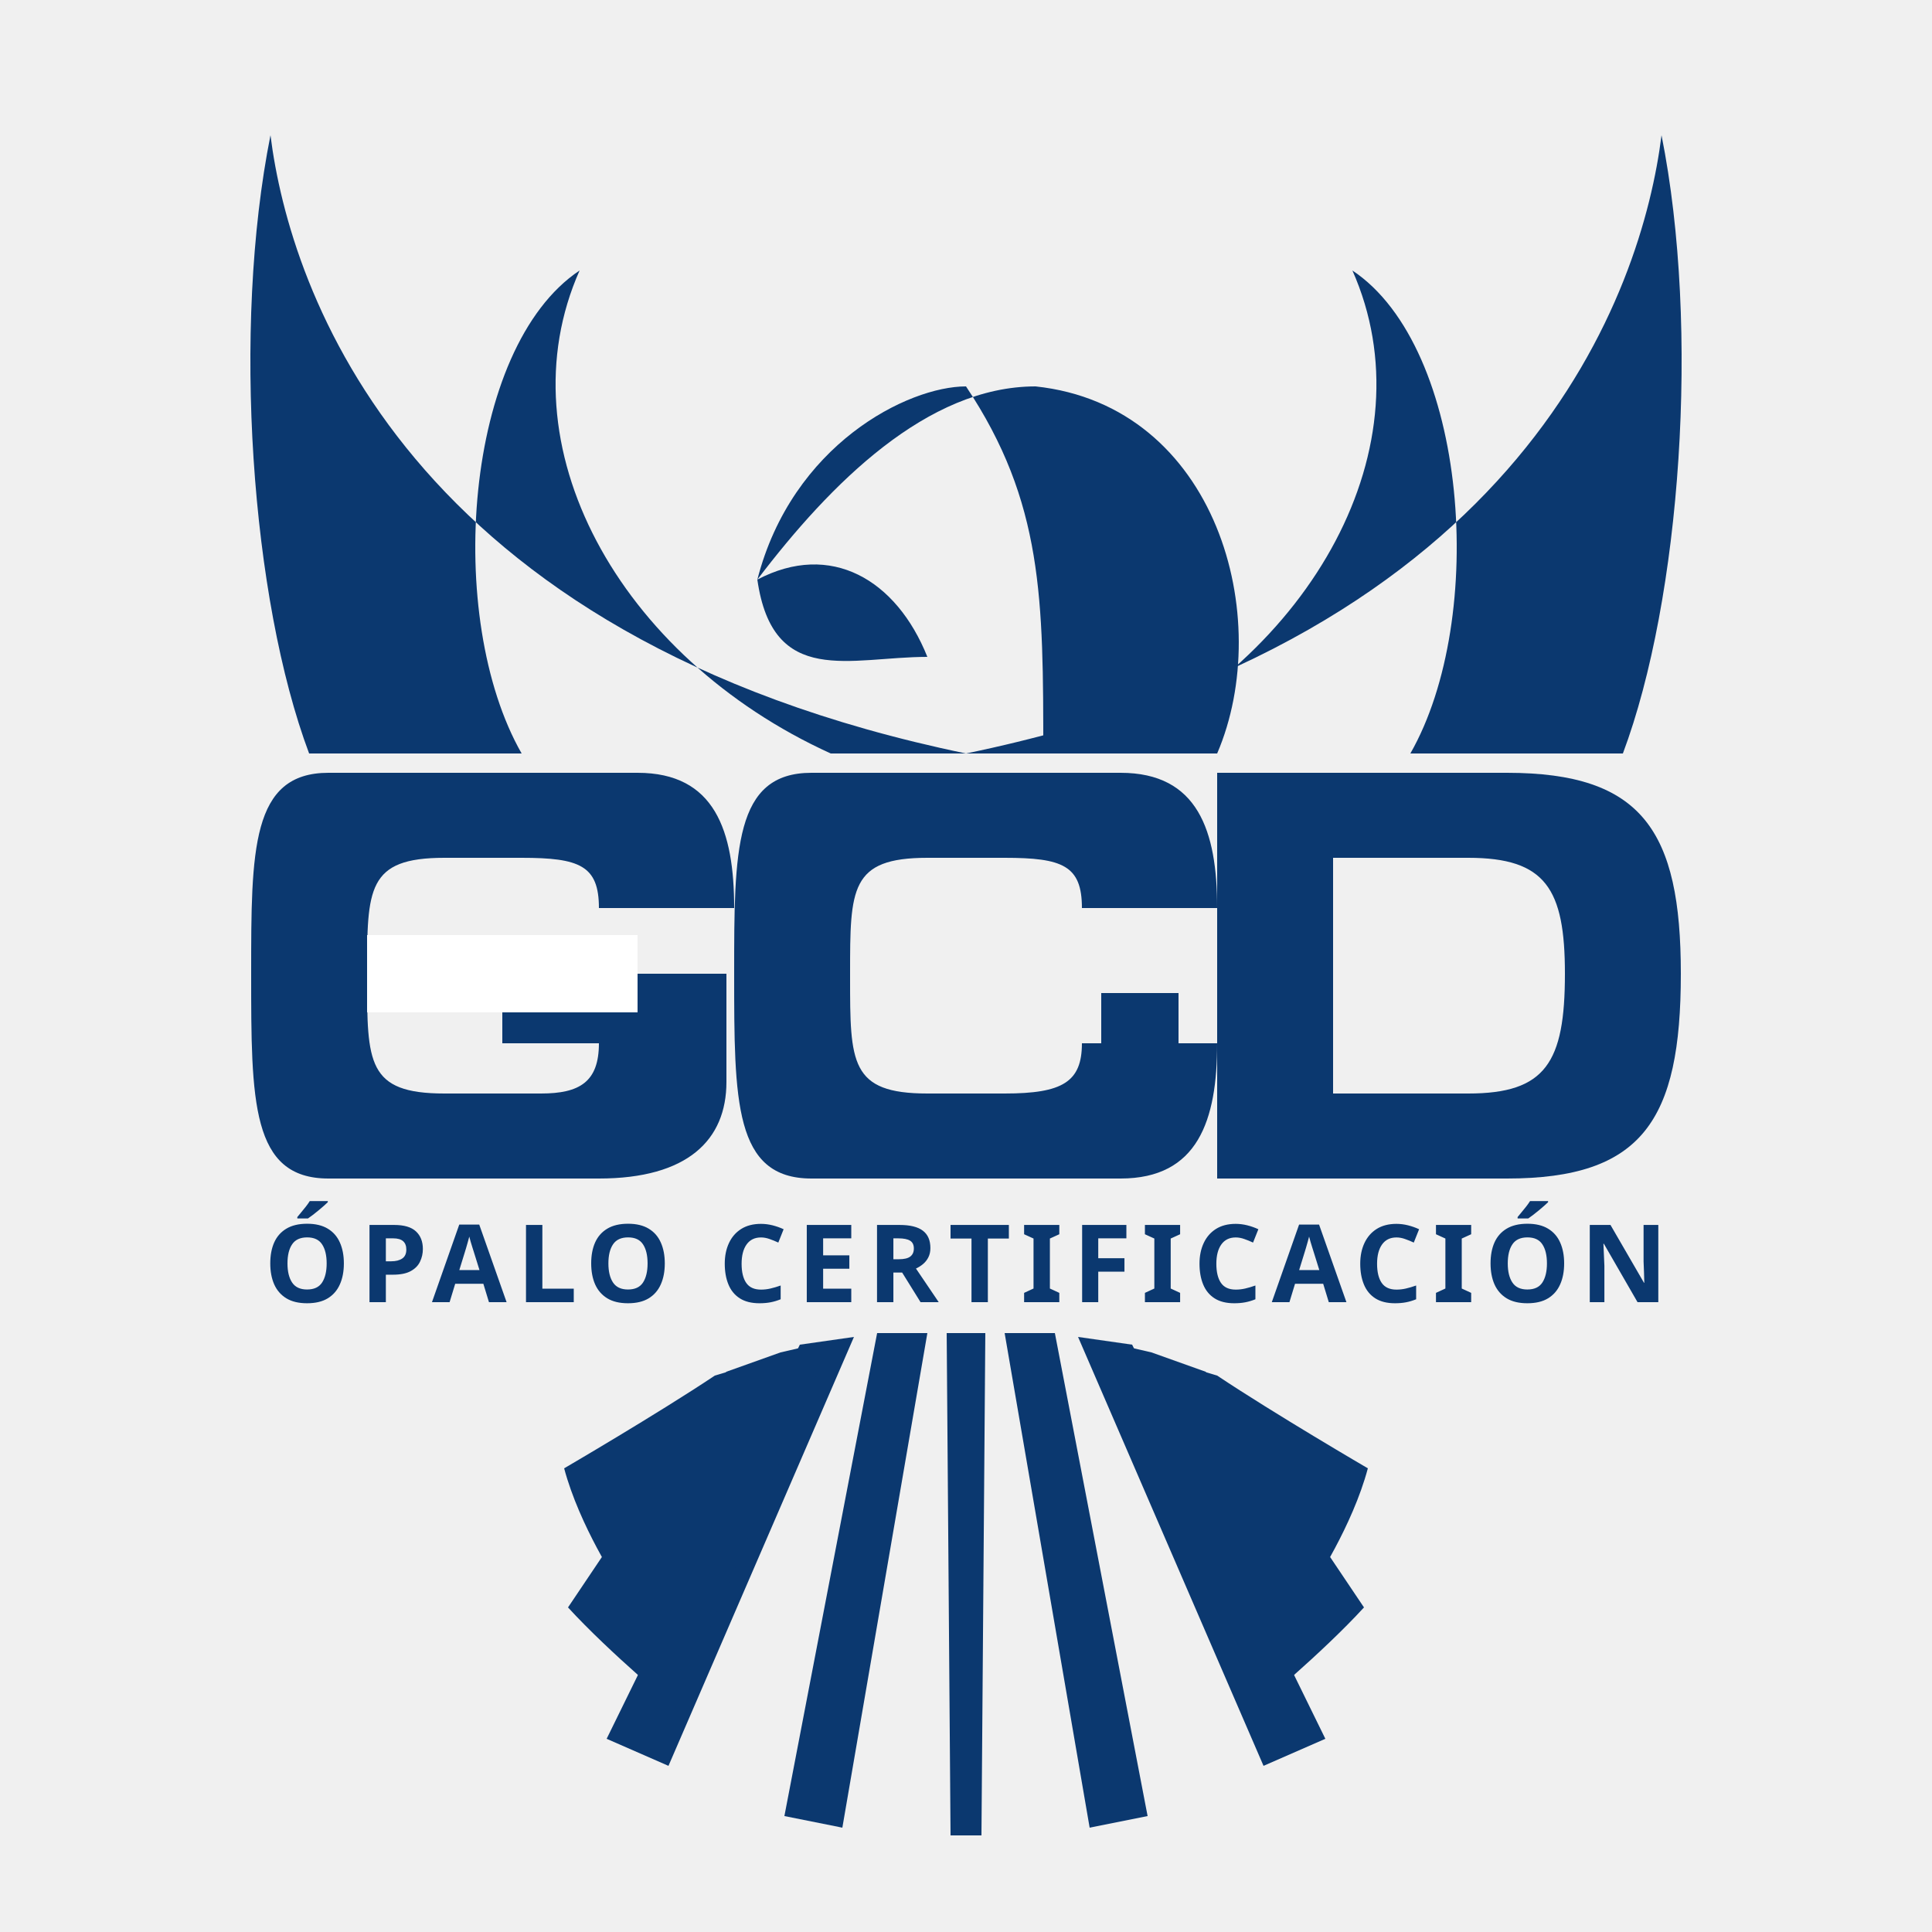
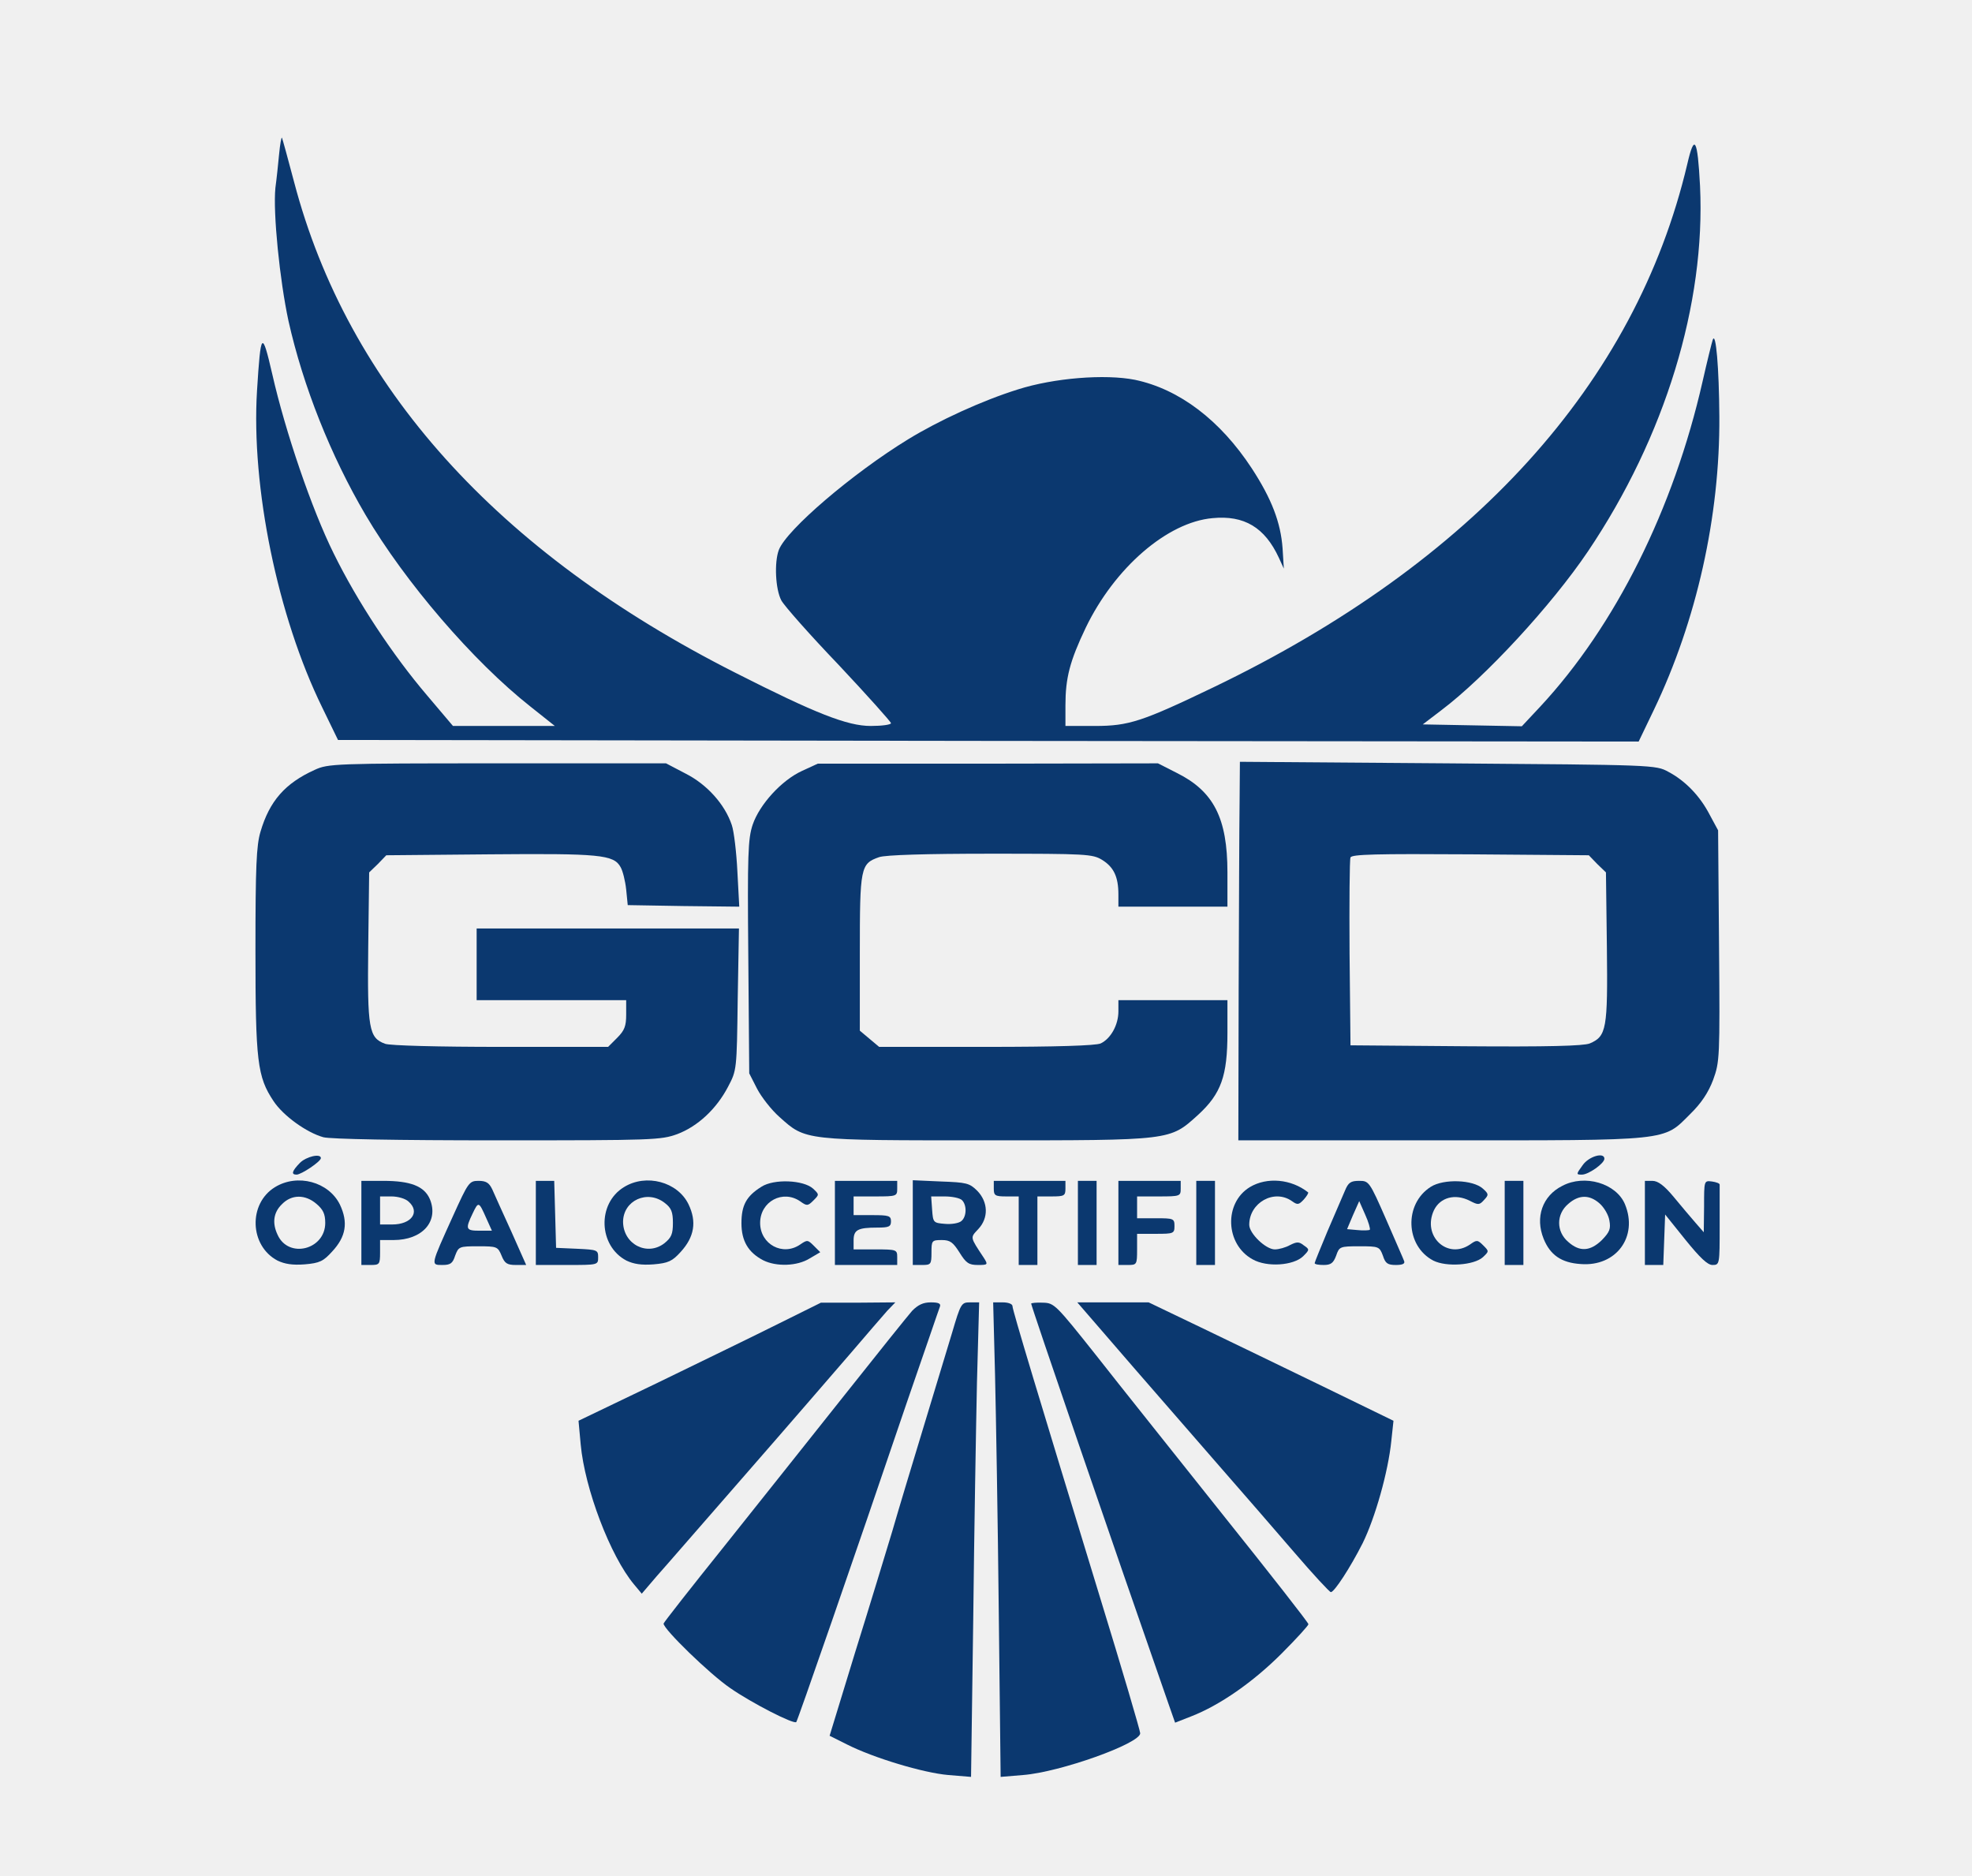
- <svg xmlns="http://www.w3.org/2000/svg" viewBox="0 0 500 500" width="100%" height="100%">
-   <g fill="#0b386f">
-     <path d="M 430 35 C 440 85 435 155 420 195 C 400 195 385 195 365 195 C 385 160 380 90 350 70 C 370 115 340 170 285 195 L 215 195 C 160 170 130 115 150 70 C 120 90 115 160 135 195 C 115 195 100 195 80 195 C 65 155 60 85 70 35 C 75 75 105 165 250 195 C 395 165 425 75 430 35 Z" />
-     <path d="M 270 195 C 270 155 270 130 250 100 C 235 100 205 115 196 150 C 215 140 232 150 240 170 C 220 170 200 178 196 150 C 215 125 240 100 268 100 C 315 105 330 160 315 195 Z" />
-     <path d="M 245 345 L 255 345 L 254 475 L 246 475 Z" />
-     <path d="M 260 345 L 273 345 L 297 470 L 282 473 Z" />
-     <path d="M 279 346 L 293 348 L 343 450 L 327 457 Z" />
-     <path d="M 298 350 L 311 354 L 354 416 C 354 416 345 422 342 425 Z" fill-opacity="0" />
-     <path d="M 298 350 L 312 355 L 353 416 C 342 428 325 442 325 442 L 285 347 Z" />
-     <path d="M 315 356 C 330 366 354 380 354 380 C 350 395 340 410 340 410 L 305 353 Z" />
-     <path d="M 240 345 L 227 345 L 203 470 L 218 473 Z" />
-     <path d="M 221 346 L 207 348 L 157 450 L 173 457 Z" />
-     <path d="M 202 350 L 188 355 L 147 416 C 158 428 175 442 175 442 L 215 347 Z" />
-     <path d="M 185 356 C 170 366 146 380 146 380 C 150 395 160 410 160 410 L 195 353 Z" />
-     <path d="M 85 200 L 165 200 C 185 200 190 215 190 235 L 155 235 C 155 224 150 222 135 222 L 115 222 C 95 222 95 230 95 252 L 95 253 C 95 275 95 283 115 283 L 140 283 C 150 283 155 280 155 270 L 130 270 L 130 252 L 188 252 L 188 280 C 188 295 178 305 155 305 L 85 305 C 65 305 65 285 65 252 C 65 220 65 200 85 200 Z" />
-     <path d="M 210 200 L 290 200 C 310 200 315 215 315 235 L 280 235 C 280 224 275 222 260 222 L 240 222 C 220 222 220 230 220 252 L 220 253 C 220 275 220 283 240 283 L 260 283 C 275 283 280 280 280 270 L 315 270 C 315 290 310 305 290 305 L 210 305 C 190 305 190 285 190 252 C 190 220 190 200 210 200 Z" />
-     <path d="M 315 200 L 390 200 C 425 200 435 215 435 252 C 435 290 425 305 390 305 L 315 305 Z M 345 222 L 345 283 L 380 283 C 400 283 405 275 405 252 C 405 230 400 222 380 222 Z" />
-     <path d="M 95 242 L 165 242 L 165 262 L 95 262 Z" fill="#ffffff" />
-     <path d="M 235 257 L 305 257 L 305 275 L 285 275 L 285 257 Z" fill="#0b386f" />
+ <svg xmlns="http://www.w3.org/2000/svg" version="1.0" width="633pt" height="602pt" viewBox="0 0 633 602" preserveAspectRatio="xMidYMid meet">
+   <g transform="translate(0,602) scale(0.1,-0.1)" fill="#0b386f" stroke="none">
+     <path d="M896 5526 c-3 -31 -8 -80 -12 -109 -8 -80 14 -297 42 -427 47 -210 136 -433 247 -622 127 -216 346 -471 530 -616 l78 -62 -163 0 -164 0 -83 98 c-110 129 -224 301 -300 456 -70 141 -155 390 -197 575 -33 143 -37 138 -49 -53 -19 -309 66 -724 209 -1016 l51 -105 2087 -3 2088 -2 49 102 c137 286 212 621 210 941 -1 157 -11 273 -21 247 -3 -8 -18 -69 -33 -135 -93 -409 -280 -784 -521 -1043 l-59 -63 -159 3 -159 3 59 45 c142 107 355 338 471 510 248 368 378 795 360 1173 -8 153 -18 170 -41 70 -166 -703 -687 -1278 -1521 -1679 -229 -110 -272 -124 -380 -124 l-95 0 0 66 c0 88 14 142 65 249 93 193 262 339 407 352 102 10 168 -30 213 -127 l16 -35 -4 65 c-6 83 -35 159 -99 257 -101 154 -232 254 -375 284 -96 19 -260 6 -376 -31 -115 -36 -254 -100 -352 -160 -178 -109 -390 -290 -415 -355 -15 -40 -11 -126 8 -162 9 -17 92 -111 185 -208 92 -98 167 -182 167 -186 0 -5 -29 -9 -65 -9 -75 0 -177 40 -435 171 -765 387 -1244 920 -1416 1575 -20 76 -38 141 -39 142 -2 2 -6 -21 -9 -52z" />
+     <path d="M3979 3445 c-1 -71 -2 -345 -3 -607 l-1 -478 646 0 c745 0 717 -3 804 84 36 35 59 70 74 110 21 58 22 69 19 430 l-3 371 -27 50 c-31 60 -78 109 -133 138 -40 22 -47 22 -708 27 l-667 5 -1 -130z m1148 -198 l28 -27 3 -240 c3 -263 -1 -286 -55 -309 -20 -8 -135 -11 -398 -9 l-370 3 -3 295 c-1 162 0 301 3 308 4 10 81 12 385 10 l380 -3 27 -28z" />
+     <path d="M1010 3549 c-95 -43 -145 -100 -174 -199 -13 -44 -16 -111 -16 -380 0 -357 6 -406 58 -484 31 -47 106 -101 160 -116 23 -6 235 -10 559 -10 502 0 524 1 577 20 66 25 126 81 163 152 28 53 28 54 31 281 l4 227 -421 0 -421 0 0 -115 0 -115 240 0 240 0 0 -46 c0 -37 -5 -51 -29 -75 l-29 -29 -346 0 c-195 0 -356 4 -370 10 -52 19 -57 48 -54 310 l3 240 28 27 27 28 333 3 c352 3 397 -1 419 -41 7 -12 15 -44 18 -72 l5 -50 179 -3 179 -2 -6 112 c-3 62 -11 130 -18 150 -22 66 -79 130 -148 165 l-63 33 -541 0 c-523 0 -544 -1 -587 -21z" />
+     <path d="M2575 3546 c-66 -30 -137 -108 -159 -173 -15 -45 -17 -95 -14 -424 l3 -374 25 -49 c14 -27 46 -68 72 -91 85 -76 75 -75 664 -75 599 0 588 -1 680 82 74 68 94 125 94 263 l0 105 -175 0 -175 0 0 -36 c0 -44 -25 -88 -57 -103 -16 -7 -142 -11 -368 -11 l-343 0 -31 26 -31 26 0 249 c0 276 2 287 62 308 20 7 150 11 357 11 308 0 328 -1 359 -20 37 -23 52 -54 52 -111 l0 -39 175 0 175 0 0 110 c0 174 -44 260 -162 319 l-61 31 -546 -1 -546 0 -50 -23z" />
+     <path d="M962 2287 c-25 -26 -28 -37 -10 -37 15 0 78 42 78 53 0 16 -48 5 -68 -16z" />
+     <path d="M5080 2280 c-21 -29 -21 -30 -2 -30 21 0 72 36 72 51 0 22 -50 8 -70 -21z" />
+     <path d="M883 2210 c-87 -53 -82 -189 8 -236 23 -11 48 -15 87 -12 48 4 60 10 88 41 45 48 52 94 25 151 -36 73 -136 100 -208 56z m133 -54 c21 -18 28 -32 28 -61 0 -86 -118 -116 -153 -38 -18 38 -13 72 14 98 31 32 75 32 111 1z" />
+     <path d="M1160 2095 l0 -135 30 0 c28 0 30 2 30 40 l0 40 43 0 c93 0 146 60 117 131 -18 42 -62 59 -150 59 l-70 0 0 -135z m152 68 c37 -33 9 -73 -53 -73 l-39 0 0 45 0 45 37 0 c20 0 45 -7 55 -17z" />
+     <path d="M1454 2117 c-72 -159 -72 -157 -34 -157 26 0 33 5 41 30 11 29 13 30 74 30 60 0 63 -1 75 -30 10 -25 18 -30 46 -30 l33 0 -48 108 c-27 59 -54 119 -61 135 -10 21 -20 27 -44 27 -30 0 -33 -5 -82 -113z m107 -7 l18 -40 -39 0 c-45 0 -47 5 -23 55 19 40 20 39 44 -15z" />
+     <path d="M1720 2095 l0 -135 100 0 c100 0 100 0 100 25 0 23 -3 24 -67 27 l-68 3 -3 108 -3 107 -29 0 -30 0 0 -135z" />
+     <path d="M2003 2210 c-87 -53 -82 -189 8 -236 23 -11 48 -15 87 -12 47 4 60 10 87 40 44 48 52 97 25 153 -35 72 -136 99 -207 55z m131 -51 c21 -16 26 -29 26 -64 0 -36 -5 -47 -27 -65 -55 -43 -132 -4 -133 68 0 69 78 105 134 61z" />
+     <path d="M2444 2211 c-48 -30 -64 -59 -64 -117 0 -57 22 -94 70 -119 42 -21 109 -19 149 6 l34 20 -21 21 c-19 19 -21 19 -43 4 -56 -39 -129 0 -129 69 0 69 73 108 129 69 21 -15 24 -15 42 3 19 19 19 19 -1 38 -31 28 -126 32 -166 6z" />
+     <path d="M2680 2095 l0 -135 100 0 100 0 0 25 c0 24 -2 25 -70 25 l-70 0 0 29 c0 34 14 41 76 41 37 0 44 3 44 20 0 18 -7 20 -60 20 l-60 0 0 30 0 30 70 0 c68 0 70 1 70 25 l0 25 -100 0 -100 0 0 -135z" />
+     <path d="M2930 2096 l0 -136 30 0 c28 0 30 2 30 40 0 38 1 40 33 40 27 0 36 -7 57 -40 21 -34 30 -40 59 -40 32 0 33 1 19 23 -45 68 -44 64 -18 92 34 36 32 87 -3 123 -25 25 -35 27 -117 30 l-90 4 0 -136z m158 72 c16 -16 15 -53 -2 -67 -8 -7 -32 -11 -53 -9 -37 3 -38 4 -41 46 l-3 42 43 0 c24 0 49 -5 56 -12z" />
+     <path d="M3190 2205 c0 -22 4 -25 40 -25 l40 0 0 -110 0 -110 30 0 30 0 0 110 0 110 45 0 c41 0 45 2 45 25 l0 25 -115 0 -115 0 0 -25z" />
+     <path d="M3460 2095 l0 -135 30 0 30 0 0 135 0 135 -30 0 -30 0 0 -135z" />
+     <path d="M3590 2095 l0 -135 30 0 c29 0 30 1 30 50 l0 50 60 0 c57 0 60 1 60 25 0 24 -3 25 -60 25 l-60 0 0 35 0 35 70 0 c68 0 70 1 70 25 l0 25 -100 0 -100 0 0 -135z" />
+     <path d="M3840 2095 l0 -135 30 0 30 0 0 135 0 135 -30 0 -30 0 0 -135z" />
+     <path d="M4012 2210 c-84 -51 -79 -184 9 -232 46 -26 131 -20 162 10 21 21 21 22 2 35 -15 12 -22 12 -44 1 -14 -8 -36 -14 -49 -14 -29 0 -82 51 -82 79 0 71 80 116 137 76 18 -13 22 -12 38 5 10 11 16 22 14 23 -54 43 -132 50 -187 17z" />
+     <path d="M4317 2198 c-8 -18 -33 -77 -56 -130 -22 -53 -41 -99 -41 -102 0 -4 13 -6 29 -6 23 0 31 6 40 30 10 29 12 30 75 30 62 0 64 -1 75 -30 8 -25 15 -30 42 -30 21 0 30 4 26 13 -2 6 -29 67 -58 134 -53 121 -55 123 -86 123 -27 0 -35 -5 -46 -32z m80 -125 c-3 -2 -20 -3 -39 -1 l-34 3 19 45 20 45 19 -43 c11 -24 17 -46 15 -49z" />
+     <path d="M4593 2211 c-87 -55 -82 -190 8 -237 42 -21 130 -15 159 11 20 19 20 19 1 38 -18 18 -21 18 -42 3 -73 -50 -155 27 -116 110 20 41 68 54 115 30 27 -14 31 -14 46 3 15 16 15 19 -4 36 -32 29 -126 32 -167 6z" />
+     <path d="M4830 2095 l0 -135 30 0 30 0 0 135 0 135 -30 0 -30 0 0 -135z" />
+     <path d="M5015 2214 c-64 -32 -88 -101 -60 -170 21 -52 57 -77 119 -81 114 -9 185 88 142 192 -28 67 -129 97 -201 59z m119 -56 c15 -13 29 -37 32 -55 5 -27 1 -37 -24 -63 -37 -36 -71 -39 -108 -6 -39 33 -39 89 0 122 34 30 68 30 100 2z" />
+     <path d="M5280 2095 l0 -135 30 0 29 0 3 81 3 81 65 -81 c47 -58 71 -81 87 -81 23 0 23 2 23 125 0 69 0 128 0 133 0 4 -11 8 -25 10 -25 3 -25 3 -25 -80 l-1 -83 -27 31 c-15 17 -46 54 -70 83 -30 36 -50 51 -68 51 l-24 0 0 -135z" />
+     <path d="M2500 1772 c-74 -37 -249 -122 -389 -190 l-254 -122 7 -76 c13 -142 95 -358 171 -449 l25 -30 47 55 c27 30 156 179 288 330 132 151 282 325 334 385 52 61 105 122 119 138 l26 27 -120 -1 -119 0 -135 -67z" />
+     <path d="M2928 1813 c-14 -16 -112 -138 -219 -273 -107 -135 -281 -353 -386 -485 -106 -132 -193 -243 -193 -246 0 -18 148 -162 214 -207 69 -48 204 -117 212 -109 4 4 184 522 355 1026 56 161 103 300 106 307 4 10 -4 14 -29 14 -25 0 -41 -8 -60 -27z" />
+     <path d="M3056 1742 c-16 -53 -58 -191 -93 -307 -35 -115 -80 -264 -99 -330 -20 -66 -73 -241 -119 -388 l-82 -268 56 -28 c85 -43 244 -91 325 -98 l73 -6 7 504 c3 277 9 620 12 762 l7 257 -29 0 c-28 0 -30 -3 -58 -98z" />
+     <path d="M3194 1608 c3 -128 9 -471 12 -762 l6 -529 72 6 c118 9 376 101 376 134 0 8 -58 205 -129 436 -196 641 -281 922 -281 935 0 7 -14 12 -31 12 l-31 0 6 -232z" />
+     <path d="M3310 1836 c0 -8 257 -758 442 -1288 l20 -57 51 20 c93 36 200 111 290 201 48 48 87 91 87 95 0 5 -124 163 -276 353 -151 190 -335 420 -407 512 -128 161 -133 166 -169 167 -21 1 -38 -1 -38 -3z" />
+     <path d="M3516 1773 c59 -69 141 -163 389 -448 77 -88 189 -217 250 -288 60 -70 113 -127 117 -127 11 0 62 78 102 157 40 81 82 229 92 328 l7 65 -224 109 c-123 60 -300 145 -393 190 l-169 81 -115 0 -114 0 58 -67z" />
  </g>
-   <text x="250" y="337" font-family="Montserrat, Arial Black, 'Segoe UI', sans-serif" font-size="28" font-weight="900" letter-spacing="2.5" fill="#0b386f" text-anchor="middle">ÓPALO CERTIFICACIÓN</text>
</svg>
